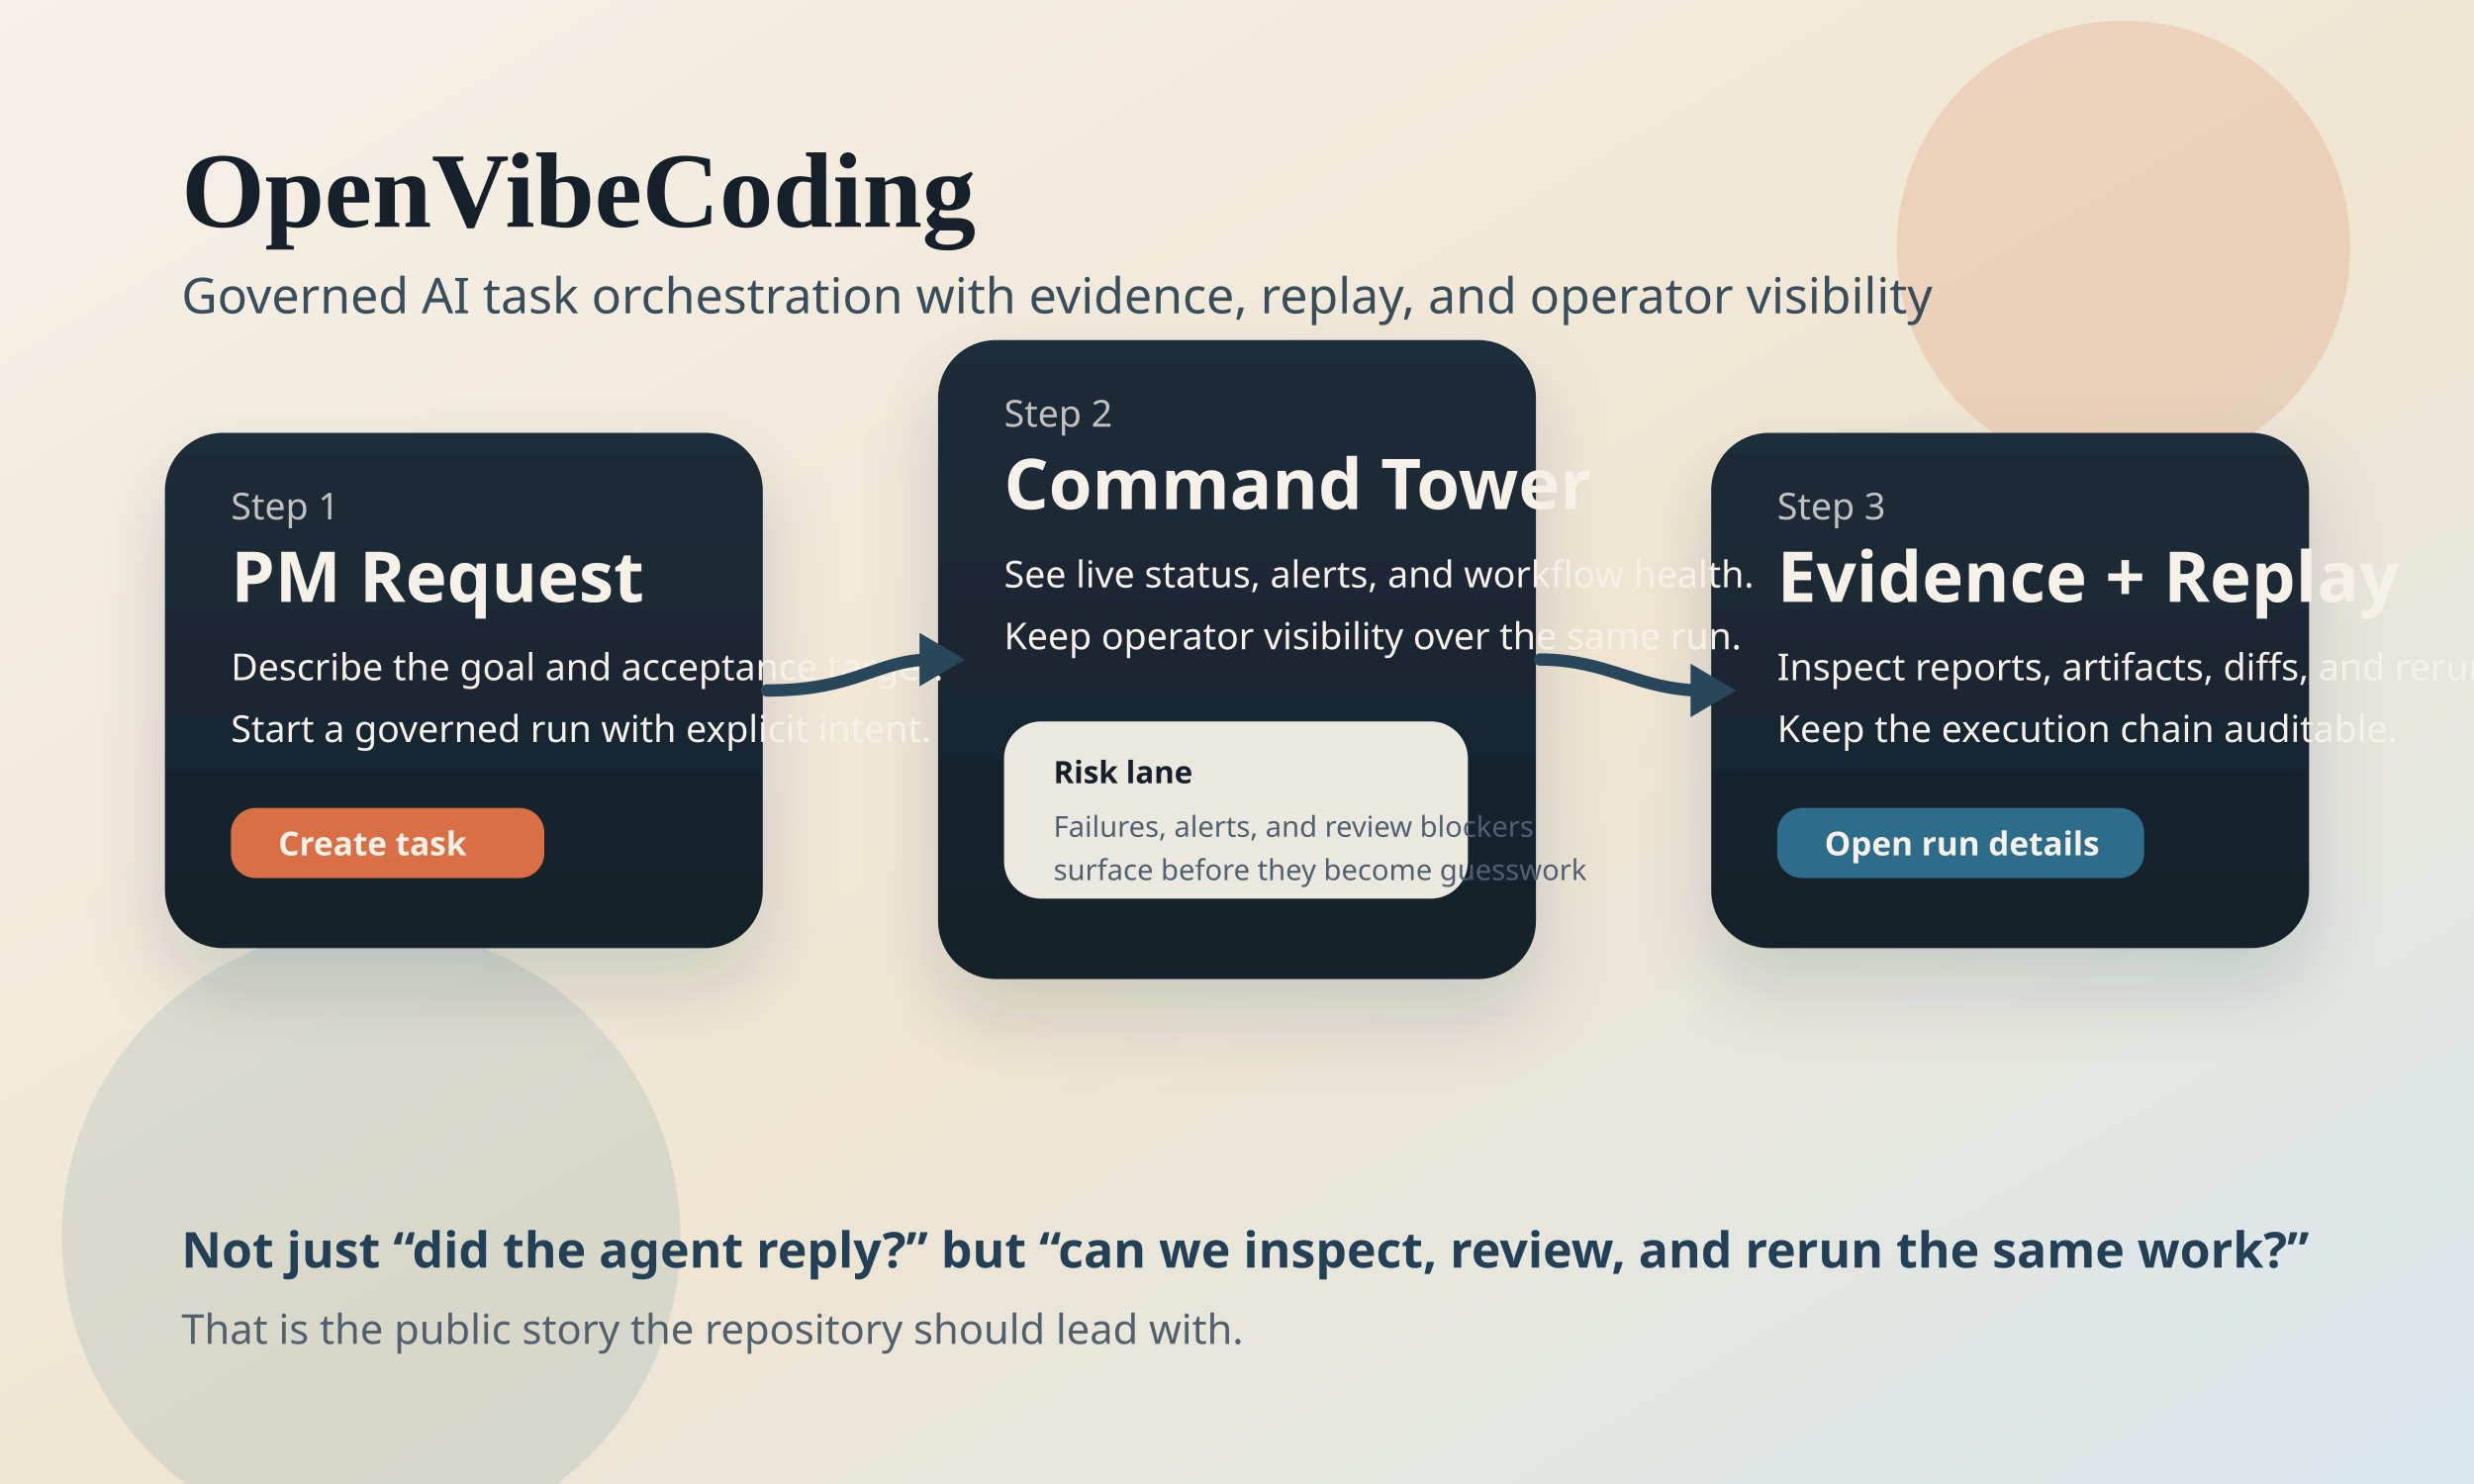
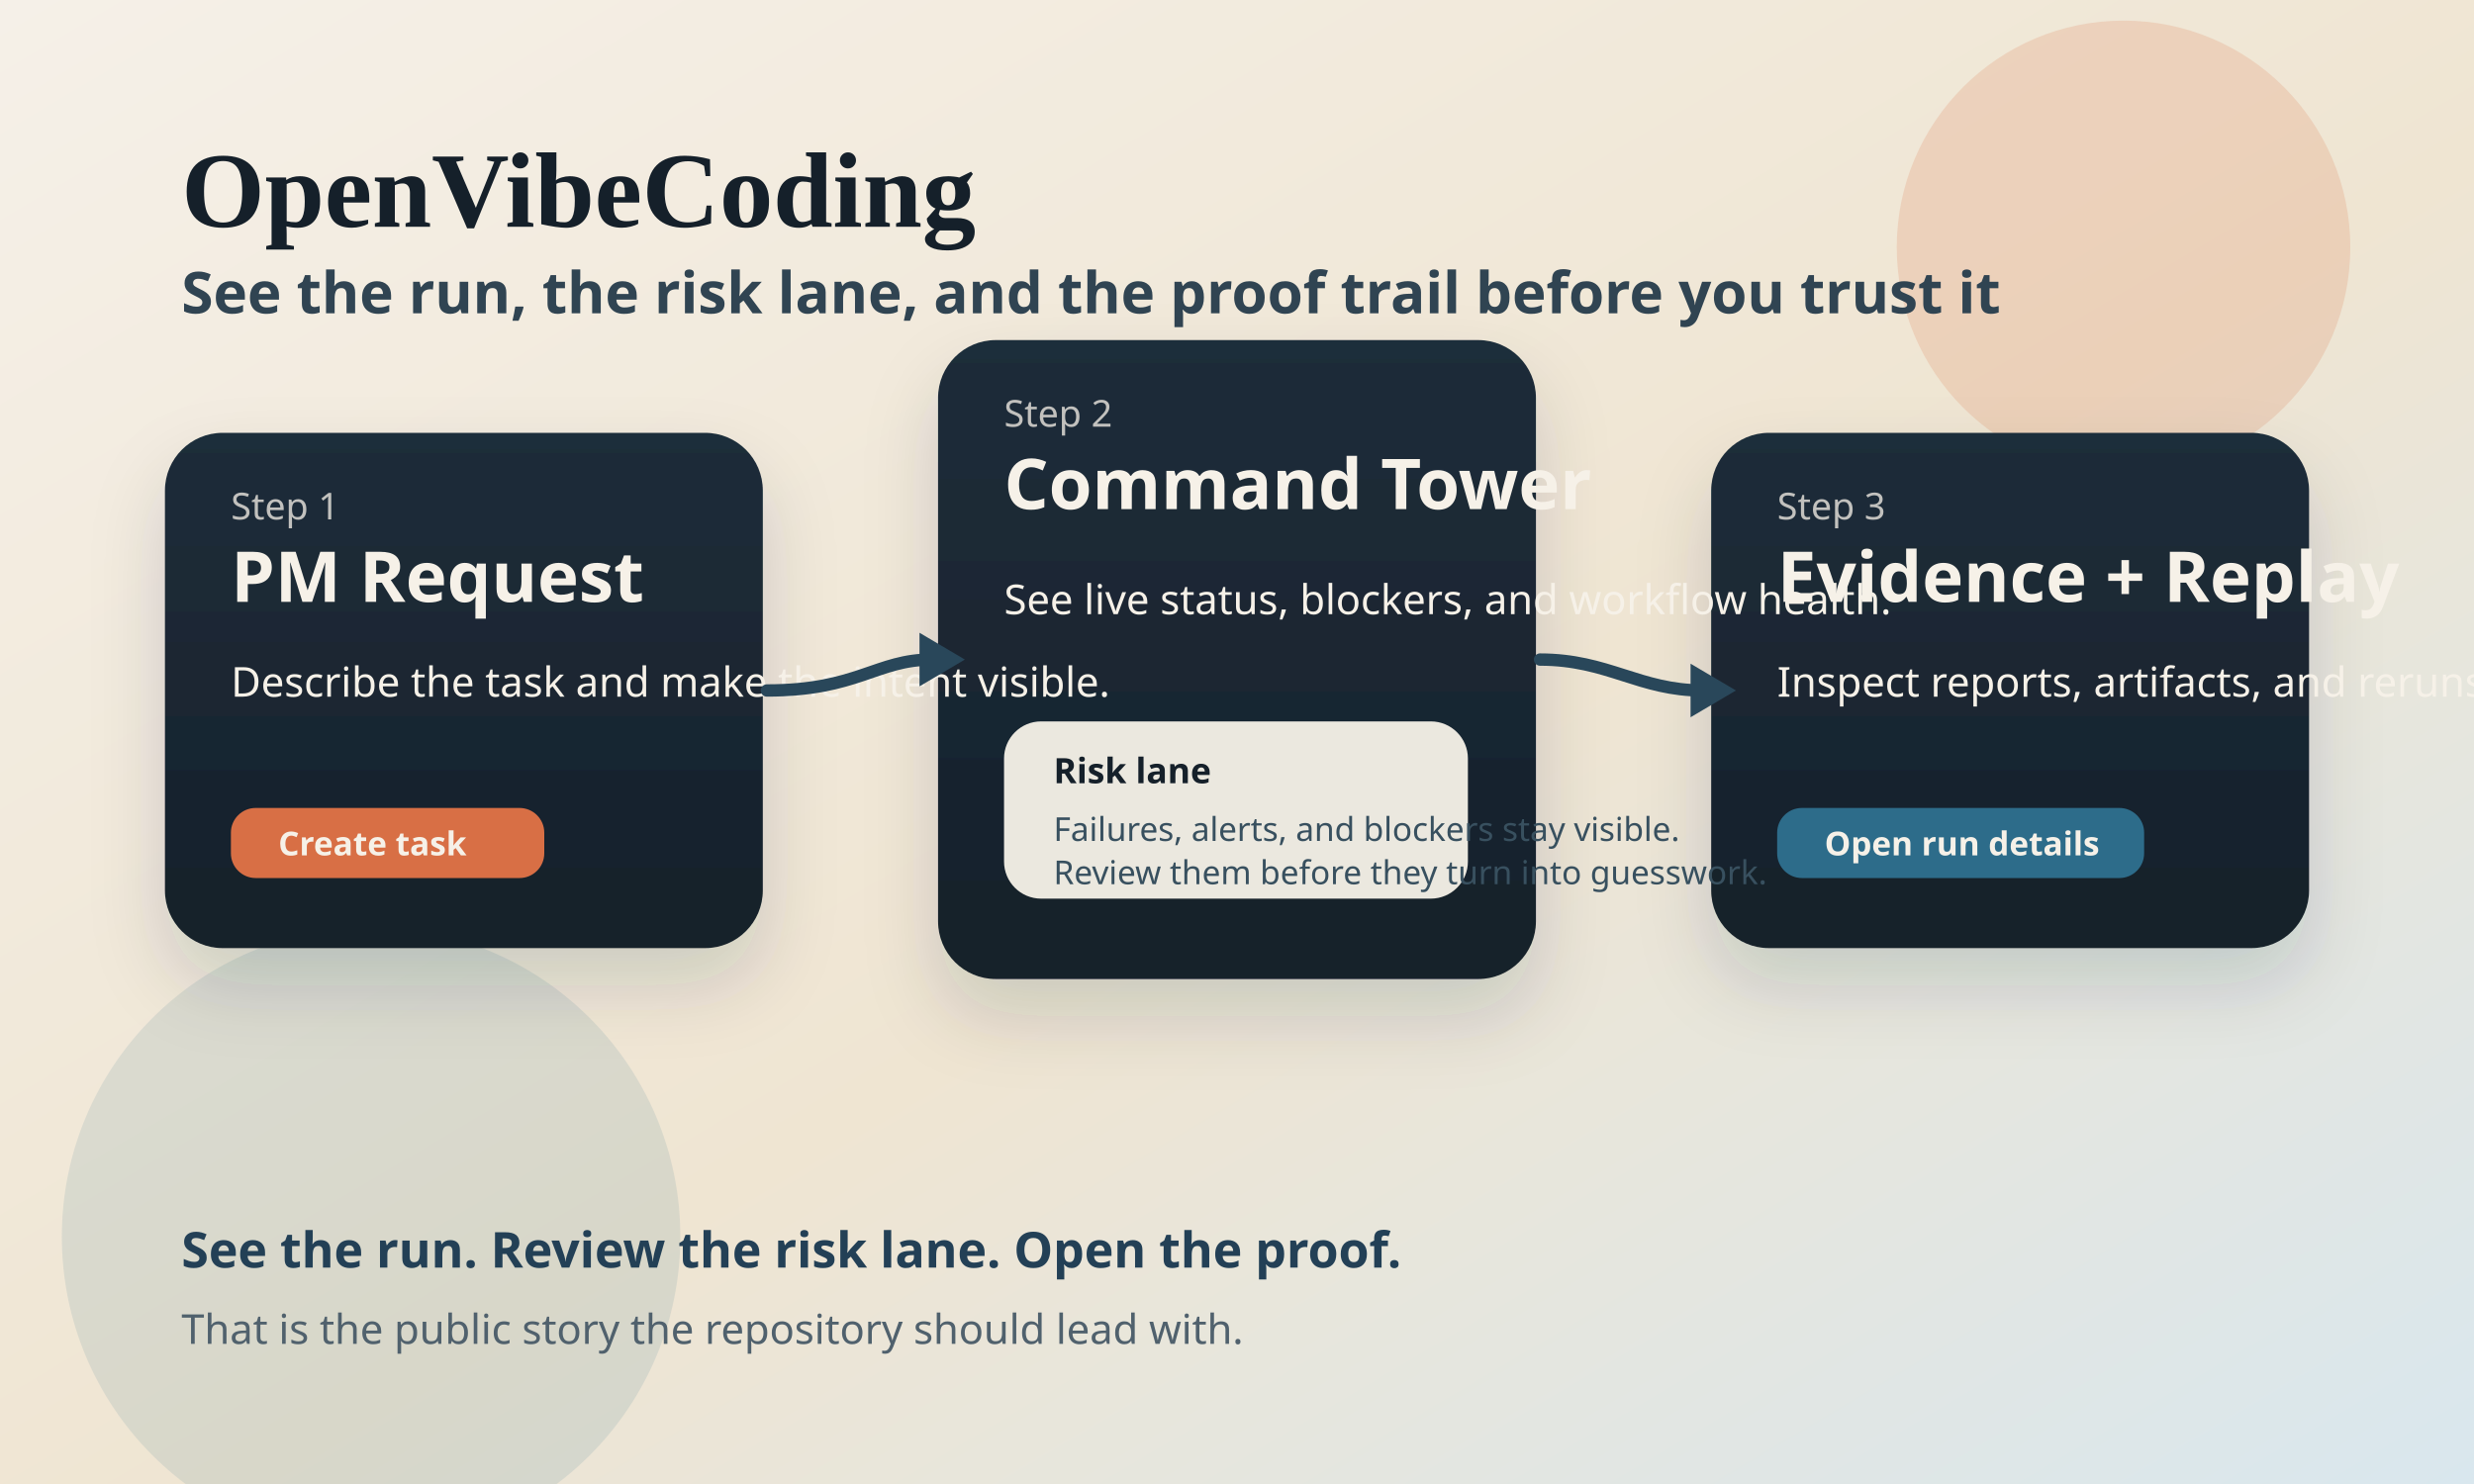
<svg xmlns="http://www.w3.org/2000/svg" width="1200" height="720" viewBox="0 0 1200 720" role="img" aria-labelledby="title desc">
  <defs>
    <linearGradient id="bg" x1="0%" y1="0%" x2="100%" y2="100%">
      <stop offset="0%" stop-color="#f5f0e8" />
      <stop offset="55%" stop-color="#efe5d2" />
      <stop offset="100%" stop-color="#d9e7ee" />
    </linearGradient>
    <linearGradient id="panel" x1="0%" y1="0%" x2="0%" y2="100%">
      <stop offset="0%" stop-color="#1f2d3a" />
      <stop offset="100%" stop-color="#15202a" />
    </linearGradient>
    <filter id="shadow" x="-20%" y="-20%" width="140%" height="140%">
      <feDropShadow dx="0" dy="18" stdDeviation="18" flood-color="#173041" flood-opacity="0.15" />
    </filter>
  </defs>
  <rect width="1200" height="720" fill="url(#bg)" />
  <circle cx="1030" cy="120" r="110" fill="#d86f45" opacity="0.18" />
  <circle cx="180" cy="600" r="150" fill="#2d6c8a" opacity="0.12" />
  <text x="88" y="110" fill="#15202a" font-family="Georgia, 'Times New Roman', serif" font-size="52" font-weight="700">OpenVibeCoding</text>
-   <text x="88" y="152" fill="#394d5b" font-family="'Trebuchet MS', Verdana, sans-serif" font-size="24">
-     Governed AI task orchestration with evidence, replay, and operator visibility
+   <text x="88" y="152" fill="#304452" font-family="'Trebuchet MS', Verdana, sans-serif" font-size="28" font-weight="700">
+     See the run, the risk lane, and the proof trail before you trust it
  </text>
  <g filter="url(#shadow)">
    <rect x="80" y="210" rx="28" ry="28" width="290" height="250" fill="url(#panel)" />
    <rect x="455" y="165" rx="28" ry="28" width="290" height="310" fill="url(#panel)" />
    <rect x="830" y="210" rx="28" ry="28" width="290" height="250" fill="url(#panel)" />
  </g>
  <g fill="#f6f1e8" font-family="'Trebuchet MS', Verdana, sans-serif">
    <text x="112" y="252" font-size="18" opacity="0.76">Step 1</text>
    <text x="112" y="292" font-size="34" font-weight="700">PM Request</text>
-     <text x="112" y="330" font-size="18">Describe the goal and acceptance target.</text>
-     <text x="112" y="360" font-size="18">Start a governed run with explicit intent.</text>
+     <text x="112" y="338" font-size="20">Describe the task and make the intent visible.</text>
    <rect x="112" y="392" rx="12" ry="12" width="152" height="34" fill="#d86f45" />
    <text x="135" y="415" font-size="16" font-weight="700">Create task</text>
  </g>
  <g fill="#f6f1e8" font-family="'Trebuchet MS', Verdana, sans-serif">
    <text x="487" y="207" font-size="18" opacity="0.76">Step 2</text>
    <text x="487" y="247" font-size="34" font-weight="700">Command Tower</text>
-     <text x="487" y="285" font-size="18">See live status, alerts, and workflow health.</text>
-     <text x="487" y="315" font-size="18">Keep operator visibility over the same run.</text>
+     <text x="487" y="298" font-size="20">See live status, blockers, and workflow health.</text>
    <rect x="487" y="350" rx="18" ry="18" width="225" height="86" fill="#f6f1e8" opacity="0.95" />
-     <text x="511" y="380" fill="#15202a" font-size="15" font-weight="700">Risk lane</text>
-     <text x="511" y="406" fill="#4f6070" font-size="14">Failures, alerts, and review blockers</text>
-     <text x="511" y="427" fill="#4f6070" font-size="14">surface before they become guesswork</text>
+     <text x="511" y="380" fill="#15202a" font-size="17" font-weight="700">Risk lane</text>
+     <text x="511" y="408" fill="#38505f" font-size="16">Failures, alerts, and blockers stay visible.</text>
+     <text x="511" y="429" fill="#38505f" font-size="16">Review them before they turn into guesswork.</text>
  </g>
  <g fill="#f6f1e8" font-family="'Trebuchet MS', Verdana, sans-serif">
    <text x="862" y="252" font-size="18" opacity="0.76">Step 3</text>
    <text x="862" y="292" font-size="34" font-weight="700">Evidence + Replay</text>
-     <text x="862" y="330" font-size="18">Inspect reports, artifacts, diffs, and reruns.</text>
-     <text x="862" y="360" font-size="18">Keep the execution chain auditable.</text>
+     <text x="862" y="338" font-size="20">Inspect reports, artifacts, and reruns.</text>
    <rect x="862" y="392" rx="12" ry="12" width="178" height="34" fill="#2d6c8a" />
    <text x="885" y="415" font-size="16" font-weight="700">Open run details</text>
  </g>
  <g stroke="#29475a" stroke-width="6" fill="none" stroke-linecap="round">
    <path d="M372 335 C416 335, 425 320, 452 320" />
    <path d="M747 320 C780 320, 795 335, 826 335" />
  </g>
  <g fill="#29475a">
    <polygon points="446,307 468,320 446,333" />
    <polygon points="820,322 842,335 820,348" />
  </g>
  <text x="88" y="615" fill="#234056" font-family="'Trebuchet MS', Verdana, sans-serif" font-size="24" font-weight="700">
-     Not just “did the agent reply?” but “can we inspect, review, and rerun the same work?”
+     See the run. Review the risk lane. Open the proof.
  </text>
  <text x="88" y="652" fill="#50616d" font-family="'Trebuchet MS', Verdana, sans-serif" font-size="20">
    That is the public story the repository should lead with.
  </text>
</svg>
